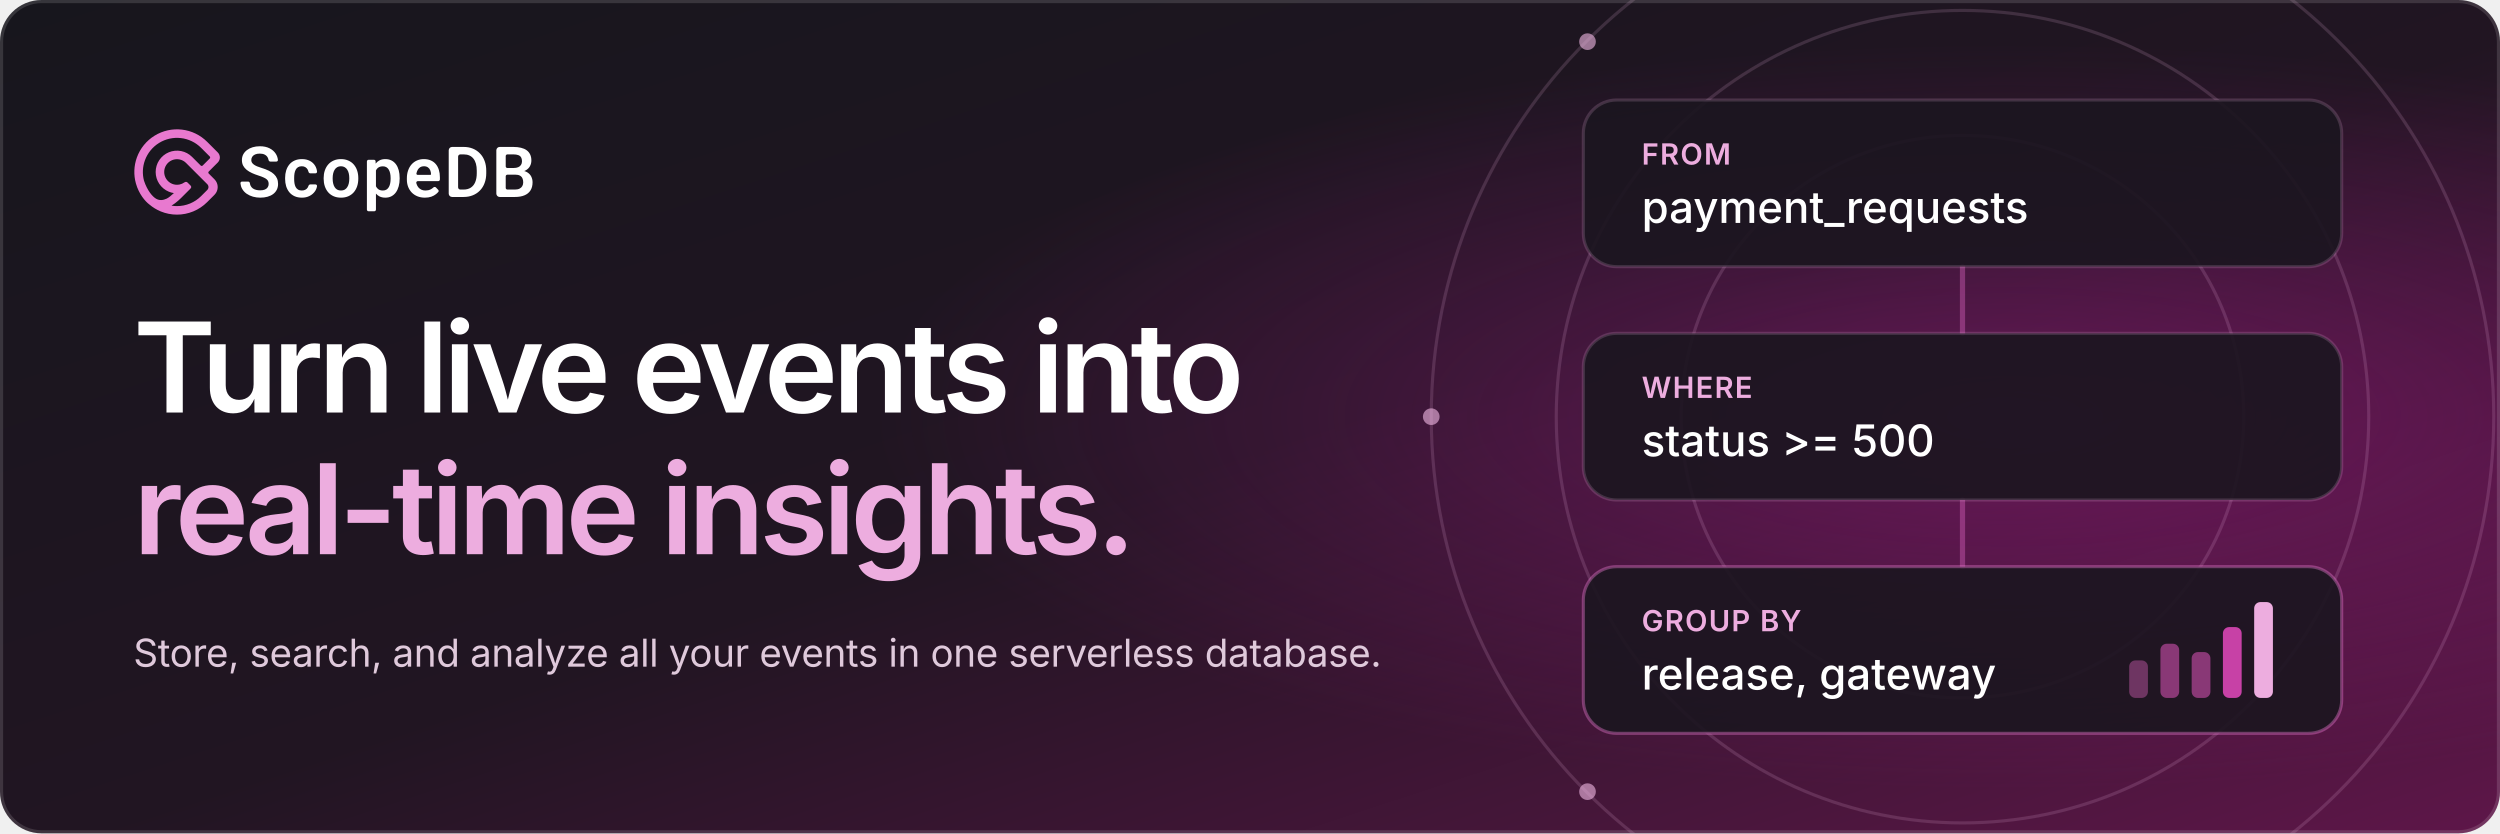
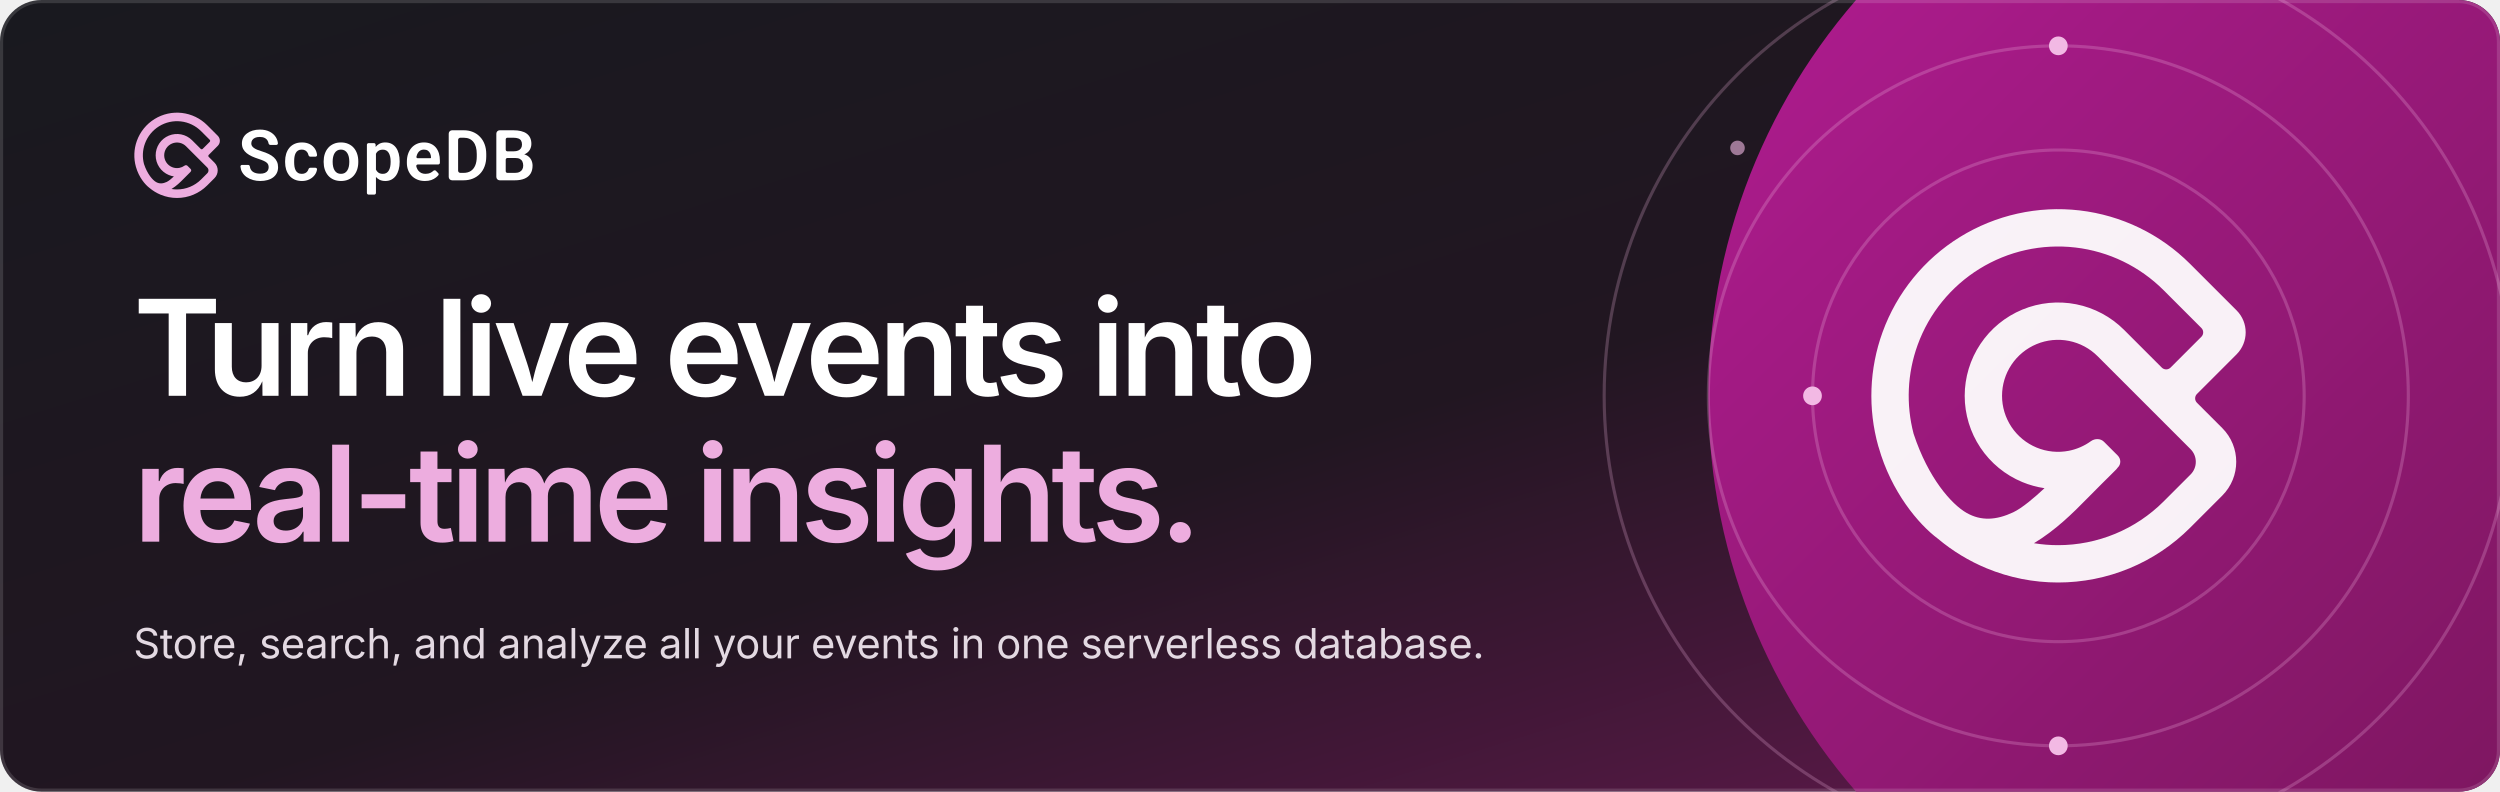
- <svg xmlns="http://www.w3.org/2000/svg" width="1200" height="400" viewBox="0 0 1200 400" font-family="Geist, -apple-system, BlinkMacSystemFont, sans-serif">
+ <svg xmlns="http://www.w3.org/2000/svg" width="1200" height="380" viewBox="0 0 1200 380" font-family="Geist, -apple-system, BlinkMacSystemFont, sans-serif">
  <defs>
    <linearGradient id="dark-bg" x1="0" y1="0" x2="1" y2="1">
-       <stop offset="0%" stop-color="#17161D" />
-       <stop offset="52%" stop-color="#211522" />
-       <stop offset="100%" stop-color="#5E1649" />
+       <stop offset="0%" stop-color="#19191F" />
+       <stop offset="54%" stop-color="#211621" />
+       <stop offset="100%" stop-color="#691952" />
    </linearGradient>
    <linearGradient id="light-bg" x1="0" y1="0" x2="1" y2="1">
      <stop offset="0%" stop-color="#FAF5F9" />
-       <stop offset="60%" stop-color="#FAF5F9" />
-       <stop offset="100%" stop-color="#F3E3F0" />
+       <stop offset="52%" stop-color="#F8EFF6" />
+       <stop offset="100%" stop-color="#EED5E9" />
    </linearGradient>
-     <radialGradient id="glow" cx="0.80" cy="0.5" r="0.45">
-       <stop offset="0%" stop-color="#B51C95" stop-opacity="0.40" />
-       <stop offset="100%" stop-color="#B51C95" stop-opacity="0" />
-     </radialGradient>
+     <linearGradient id="brand-field-dark" x1="0" y1="0" x2="1" y2="1">
+       <stop offset="0%" stop-color="#B51C95" />
+       <stop offset="100%" stop-color="#6B154F" />
+     </linearGradient>
+     <linearGradient id="brand-field-light" x1="0" y1="0" x2="1" y2="1">
+       <stop offset="0%" stop-color="#E5A4D6" stop-opacity="0.55" />
+       <stop offset="100%" stop-color="#B51C95" stop-opacity="0.22" />
+     </linearGradient>
+     <linearGradient id="hero-symbol-light" x1="0" y1="0" x2="1" y2="1">
+       <stop offset="0%" stop-color="#B51C95" />
+       <stop offset="100%" stop-color="#7D1466" />
+     </linearGradient>
    <clipPath id="banner-clip">
-       <rect x="0" y="0" width="1200" height="400" rx="20" />
+       <rect x="0" y="0" width="1200" height="380" rx="20" />
    </clipPath>
  </defs>
  <g clip-path="url(#banner-clip)">
-     <rect x="0" y="0" width="1200" height="400" fill="url(#dark-bg)" />
-     <rect x="0" y="0" width="1200" height="400" fill="url(#glow)" />
-     <circle cx="942" cy="200" r="135" fill="none" stroke="#F2B9E4" stroke-opacity="0.16" stroke-width="1.5" />
-     <circle cx="942" cy="200" r="195" fill="none" stroke="#F2B9E4" stroke-opacity="0.16" stroke-width="1.5" />
-     <circle cx="942" cy="200" r="255" fill="none" stroke="#F2B9E4" stroke-opacity="0.16" stroke-width="1.5" />
-     <circle cx="762" cy="20" r="4" fill="#F2B9E4" fill-opacity="0.6" />
-     <circle cx="687" cy="200" r="4" fill="#F2B9E4" fill-opacity="0.6" />
-     <circle cx="762" cy="380" r="4" fill="#F2B9E4" fill-opacity="0.6" />
-     <svg x="64" y="62" width="192" height="41" viewBox="41 36 933 200">
+     <rect x="0" y="0" width="1200" height="380" fill="url(#dark-bg)" />
+     <circle cx="1110" cy="190" r="290" fill="url(#brand-field-dark)" />
+     <circle cx="988" cy="190" r="118" fill="none" stroke="#F2B9E4" stroke-opacity="0.24" stroke-width="1.5" />
+     <circle cx="988" cy="190" r="168" fill="none" stroke="#F2B9E4" stroke-opacity="0.24" stroke-width="1.5" />
+     <circle cx="988" cy="190" r="218" fill="none" stroke="#F2B9E4" stroke-opacity="0.24" stroke-width="1.5" />
+     <circle cx="988" cy="22" r="4.5" fill="#F2B9E4" />
+     <circle cx="870" cy="190" r="4.5" fill="#F2B9E4" />
+     <circle cx="988" cy="358" r="4.5" fill="#F2B9E4" />
+     <circle cx="834" cy="71" r="3.5" fill="#F2B9E4" fill-opacity="0.6" />
+     <svg x="898" y="100" width="180" height="180" viewBox="199 200 603 601">
+       <path d="M217.836 398.17C240.886 334.607 284.72 280.687 342.239 245.146C399.757 209.606 467.59 194.525 534.749 202.348C601.908 210.171 664.459 240.439 712.269 288.249L787.105 363.085C806.632 382.612 806.632 414.27 787.105 433.796L723.407 497.494C719.502 501.4 719.502 507.731 723.407 511.637L764.058 552.287C794.065 582.296 794.066 630.949 764.058 660.958L712.269 712.746C684.396 740.619 651.306 762.73 614.889 777.815C578.472 792.899 539.439 800.662 500.021 800.662C460.603 800.662 421.569 792.898 385.152 777.814C356.738 766.044 330.349 749.998 306.883 730.274C275.395 706.838 231.696 654.533 211.579 583.201C211.361 582.684 211.172 582.146 211.016 581.589C194.114 521.355 196.427 457.208 217.836 398.17ZM465.56 417.304C449.106 424.12 435.042 435.661 425.147 450.47C415.252 465.278 409.971 482.688 409.971 500.498C409.971 518.308 415.253 535.719 425.148 550.527C435.042 565.335 449.106 576.878 465.56 583.694C482.014 590.509 500.121 592.292 517.588 588.818C530.322 586.284 542.301 581.039 552.737 573.504C559.188 568.846 568.256 568.734 573.882 574.36L595.957 596.434C601.415 601.893 601.615 610.699 596.015 615.842C595.365 616.856 594.598 617.818 593.711 618.705L583.459 628.958C583.459 628.958 560.606 651.504 547.396 665.02C523.192 689.785 495.991 716.501 461.309 737.487C474.077 739.573 487.023 740.63 500.021 740.63C531.555 740.63 562.781 734.419 591.914 722.352C621.048 710.284 647.521 692.595 669.819 670.296L713.118 626.998C724.37 615.745 724.371 597.499 713.118 586.246L563.695 436.823C551.102 424.23 535.056 415.654 517.589 412.18C500.121 408.705 482.015 410.489 465.56 417.304ZM373.795 296.216C327.781 324.649 292.713 367.785 274.273 418.635C257.608 464.592 255.408 514.417 267.758 561.464C267.792 561.565 267.827 561.665 267.861 561.767C291.424 633.2 328.852 674.968 352.952 688.71C376.471 702.12 400.89 700.461 427.883 687.799C442.289 681.041 462.288 663.957 478.281 648.998C466.086 647.212 454.093 643.923 442.586 639.157C415.162 627.797 391.722 608.56 375.231 583.879C358.74 559.199 349.938 530.182 349.938 500.499C349.938 470.816 358.74 441.798 375.231 417.117C391.722 392.436 415.163 373.2 442.586 361.84C470.01 350.481 500.187 347.508 529.3 353.299C558.413 359.09 585.155 373.385 606.144 394.374L666.839 455.068C670.744 458.973 677.075 458.973 680.981 455.068L730.513 405.535C734.419 401.63 734.419 395.298 730.513 391.393L669.819 330.699C631.571 292.451 581.53 268.237 527.803 261.979C474.076 255.721 419.81 267.784 373.795 296.216Z" fill="#FFFFFF" fill-opacity="0.94" />
+     </svg>
+     <svg x="64" y="54" width="192" height="41" viewBox="41 36 933 200">
      <path d="M929.182 77.609C935.786 77.609 941.672 78.253 946.838 79.541C952.058 80.774 956.478 82.706 960.1 85.334C963.722 87.963 966.465 91.262 968.329 95.231C970.246 99.201 971.205 103.922 971.205 109.394C971.205 114.222 970.087 118.674 967.85 122.751C965.666 126.774 962.284 130.047 957.703 132.568C956.706 133.123 955.649 133.626 954.533 134.078C957.163 134.747 959.498 135.719 961.538 136.994C965.799 139.622 968.941 143.002 970.965 147.132C972.989 151.263 974.001 155.715 974.001 160.49C974.001 168 972.377 174.303 969.128 179.399C965.932 184.496 961.245 188.331 955.067 190.906C948.942 193.481 941.512 194.769 932.777 194.769H897.01C892.672 194.769 889.156 191.227 889.156 186.858V85.52C889.156 81.151 892.672 77.609 897.01 77.609H929.182ZM911.126 173.433C911.126 175.617 912.885 177.388 915.053 177.388H932.777C937.145 177.388 940.74 176.664 943.563 175.215C946.439 173.767 948.569 171.782 949.954 169.261C951.392 166.686 952.111 163.735 952.111 160.409C952.111 156.762 951.472 153.597 950.194 150.914C948.969 148.232 946.998 146.167 944.282 144.718C941.618 143.27 938.103 142.546 933.736 142.546H915.053C912.885 142.546 911.126 144.317 911.126 146.501V173.433ZM911.126 122.98C911.126 125.165 912.885 126.935 915.053 126.935H929.342C933.709 126.935 937.358 126.318 940.287 125.085C943.216 123.851 945.427 122.054 946.918 119.693C948.463 117.333 949.235 114.463 949.235 111.083C949.235 107.328 948.516 104.271 947.078 101.91C945.693 99.55 943.509 97.833 940.527 96.76C937.544 95.634 933.762 95.071 929.182 95.071H915.053C912.885 95.071 911.126 96.841 911.126 99.026V122.98Z" fill="#FFFFFF" />
      <path d="M356.067 164.352C356.067 162.099 355.72 160.087 355.028 158.317C354.389 156.493 353.191 154.857 351.433 153.409C349.729 151.907 347.305 150.458 344.163 149.064C341.074 147.615 337.079 146.113 332.179 144.557C326.746 142.841 321.687 140.91 317 138.764C312.313 136.618 308.185 134.124 304.616 131.28C301.101 128.437 298.358 125.165 296.388 121.464C294.417 117.708 293.432 113.363 293.432 108.428C293.432 103.6 294.444 99.201 296.467 95.231C298.545 91.262 301.474 87.855 305.256 85.012C309.037 82.115 313.484 79.889 318.597 78.334C323.764 76.778 329.463 76 335.694 76C344.323 76 351.779 77.582 358.064 80.748C364.402 83.912 369.302 88.204 372.764 93.622C375.538 97.964 377.201 102.737 377.752 107.94C377.982 110.112 376.199 111.888 374.03 111.888H359.993C357.825 111.888 356.115 110.103 355.738 107.952C355.376 105.878 354.713 103.972 353.75 102.232C352.258 99.443 349.968 97.243 346.879 95.634C343.843 94.025 340.008 93.22 335.375 93.22C330.901 93.22 327.172 93.89 324.19 95.231C321.261 96.573 319.05 98.397 317.559 100.703C316.121 103.01 315.402 105.585 315.402 108.428C315.402 110.574 315.908 112.505 316.92 114.222C317.932 115.885 319.45 117.467 321.474 118.969C323.497 120.417 326.001 121.785 328.983 123.073C332.019 124.307 335.534 125.541 339.529 126.774C345.92 128.706 351.513 130.851 356.306 133.212C361.153 135.572 365.174 138.254 368.37 141.258C371.619 144.262 374.042 147.642 375.64 151.397C377.291 155.152 378.117 159.417 378.117 164.191C378.117 169.234 377.131 173.74 375.161 177.71C373.19 181.679 370.367 185.059 366.692 187.848C363.017 190.638 358.597 192.757 353.43 194.205C348.317 195.654 342.592 196.378 336.254 196.378C330.608 196.378 325.015 195.627 319.476 194.125C313.99 192.569 309.01 190.262 304.537 187.205C300.063 184.093 296.494 180.177 293.831 175.457C291.732 171.694 290.461 167.432 290.016 162.669C289.813 160.495 291.595 158.72 293.763 158.72H307.96C310.128 158.72 311.846 160.499 312.135 162.664C312.409 164.723 312.913 166.573 313.644 168.215C314.869 170.79 316.574 172.908 318.757 174.571C320.994 176.181 323.604 177.361 326.587 178.112C329.569 178.863 332.792 179.238 336.254 179.238C340.727 179.238 344.402 178.622 347.279 177.388C350.208 176.1 352.392 174.33 353.83 172.077C355.321 169.824 356.067 167.249 356.067 164.352Z" fill="#FFFFFF" />
      <path d="M433.835 179.641C436.818 179.641 439.481 179.051 441.824 177.87C444.168 176.69 446.032 175.027 447.417 172.881C448.184 171.737 448.761 170.494 449.149 169.151C449.74 167.11 451.404 165.398 453.515 165.398H465.628C467.825 165.398 469.624 167.221 469.303 169.41C468.67 173.72 467.127 177.667 464.673 181.25C461.478 185.917 457.217 189.618 451.891 192.354C446.618 195.037 440.706 196.378 434.155 196.378C427.497 196.378 421.692 195.251 416.738 192.998C411.785 190.745 407.657 187.607 404.355 183.583C401.106 179.56 398.656 174.893 397.005 169.582C395.407 164.271 394.608 158.585 394.608 152.523V149.948C394.608 143.887 395.407 138.2 397.005 132.89C398.656 127.579 401.106 122.912 404.355 118.888C407.657 114.865 411.785 111.727 416.738 109.474C421.692 107.221 427.471 106.094 434.075 106.094C441.052 106.094 447.177 107.462 452.45 110.198C457.776 112.934 461.93 116.796 464.913 121.785C467.332 125.761 468.821 130.298 469.38 135.398C469.621 137.593 467.83 139.407 465.637 139.407H453.527C451.411 139.407 449.725 137.702 449.281 135.618C448.934 133.985 448.392 132.459 447.657 131.039C446.378 128.571 444.567 126.586 442.224 125.084C439.88 123.582 437.031 122.831 433.675 122.831C430.107 122.831 427.124 123.582 424.728 125.084C422.384 126.586 420.547 128.652 419.215 131.28C417.937 133.855 417.031 136.752 416.499 139.971C416.019 143.136 415.78 146.462 415.78 149.948V152.523C415.78 156.064 416.019 159.444 416.499 162.662C417.031 165.881 417.937 168.778 419.215 171.353C420.547 173.874 422.384 175.885 424.728 177.388C427.124 178.89 430.16 179.641 433.835 179.641Z" fill="#FFFFFF" />
      <path d="M484.842 152.121V150.431C484.842 144.048 485.747 138.174 487.558 132.809C489.369 127.391 492.005 122.697 495.467 118.727C498.929 114.758 503.164 111.673 508.17 109.474C513.177 107.221 518.876 106.094 525.267 106.094C531.765 106.094 537.517 107.221 542.524 109.474C547.583 111.673 551.844 114.758 555.306 118.727C558.768 122.697 561.405 127.391 563.216 132.809C565.026 138.174 565.932 144.048 565.932 150.431V152.121C565.932 158.451 565.026 164.325 563.216 169.743C561.405 175.108 558.768 179.802 555.306 183.825C551.844 187.795 547.61 190.879 542.604 193.078C537.597 195.278 531.871 196.378 525.427 196.378C519.035 196.378 513.31 195.278 508.25 193.078C503.19 190.879 498.929 187.795 495.467 183.825C492.005 179.802 489.369 175.108 487.558 169.743C485.747 164.325 484.842 158.451 484.842 152.121ZM505.933 150.431V152.121C505.933 155.93 506.306 159.497 507.052 162.823C507.797 166.149 508.942 169.073 510.487 171.594C512.032 174.115 514.029 176.1 516.479 177.548C518.982 178.943 521.965 179.641 525.427 179.641C528.835 179.641 531.765 178.943 534.215 177.548C536.665 176.1 538.662 174.115 540.207 171.594C541.805 169.073 542.976 166.149 543.722 162.823C544.468 159.497 544.84 155.93 544.84 152.121V150.431C544.84 146.676 544.468 143.162 543.722 139.89C542.976 136.564 541.805 133.641 540.207 131.119C538.662 128.544 536.638 126.533 534.135 125.084C531.685 123.582 528.729 122.831 525.267 122.831C521.858 122.831 518.929 123.582 516.479 125.084C514.029 126.533 512.032 128.544 510.487 131.119C508.942 133.641 507.797 136.564 507.052 139.89C506.306 143.162 505.933 146.676 505.933 150.431Z" fill="#FFFFFF" />
      <path d="M629.082 106.095C634.568 106.095 639.388 107.141 643.543 109.233C647.75 111.325 651.292 114.329 654.168 118.245C657.044 122.161 659.202 126.828 660.64 132.246C662.078 137.664 662.797 143.699 662.797 150.351V152.041C662.797 158.371 662.051 164.245 660.56 169.663C659.122 175.028 656.991 179.722 654.168 183.745C651.345 187.715 647.83 190.826 643.623 193.079C639.468 195.278 634.675 196.378 629.242 196.378C623.916 196.378 619.282 195.359 615.341 193.32C612.282 191.697 609.593 189.556 607.272 186.899V224.288C607.272 226.472 605.514 228.243 603.345 228.243H590.027C587.859 228.243 586.101 226.472 586.101 224.288V111.659C586.101 109.475 587.859 107.704 590.027 107.704H602.597C604.765 107.704 606.523 109.475 606.523 111.659V116.602C609.002 113.49 611.915 111.034 615.261 109.233C619.202 107.141 623.809 106.095 629.082 106.095ZM623.49 122.993C620.241 122.993 617.445 123.529 615.101 124.602C612.758 125.675 610.84 127.204 609.349 129.189C608.569 130.227 607.877 131.367 607.272 132.611V169.788C608.647 172.707 610.591 175.053 613.104 176.825C615.82 178.702 619.336 179.641 623.65 179.641C626.899 179.641 629.668 178.917 631.958 177.468C634.249 176.02 636.113 174.035 637.551 171.514C638.989 168.939 640.028 165.989 640.667 162.663C641.306 159.337 641.625 155.796 641.625 152.041V150.351C641.625 146.489 641.279 142.922 640.587 139.649C639.894 136.323 638.829 133.427 637.391 130.959C635.953 128.438 634.089 126.48 631.799 125.085C629.508 123.69 626.739 122.993 623.49 122.993Z" fill="#FFFFFF" />
      <path d="M719.555 106.094C725.68 106.094 731.086 107.14 735.773 109.232C740.46 111.271 744.375 114.168 747.518 117.923C750.66 121.678 753.03 126.184 754.628 131.441C756.226 136.645 757.025 142.411 757.025 148.741V153.718C757.025 155.902 755.267 157.673 753.098 157.673H705.388C703.08 157.673 701.244 159.678 701.745 161.947C701.926 162.766 702.137 163.567 702.379 164.352C703.391 167.463 704.855 170.172 706.773 172.479C708.743 174.732 711.087 176.502 713.803 177.79C716.573 179.024 719.715 179.641 723.23 179.641C727.651 179.641 731.646 178.782 735.214 177.066C737.541 175.929 739.669 174.448 741.6 172.625C743.342 170.98 746.122 170.808 747.779 172.54L753.054 178.052C754.344 179.4 754.536 181.49 753.328 182.912C751.819 184.687 750.015 186.413 747.917 188.09C744.881 190.557 741.206 192.569 736.892 194.125C732.578 195.627 727.598 196.378 721.952 196.378C715.401 196.378 709.516 195.305 704.296 193.159C699.077 191.013 694.629 188.036 690.954 184.227C687.332 180.365 684.536 175.885 682.566 170.789C680.648 165.639 679.689 160.114 679.689 154.213V150.995C679.689 144.289 680.648 138.2 682.566 132.729C684.483 127.203 687.199 122.456 690.715 118.486C694.23 114.516 698.437 111.459 703.337 109.313C708.237 107.167 713.643 106.094 719.555 106.094ZM719.396 122.831C716.253 122.831 713.51 123.529 711.167 124.923C708.877 126.265 706.959 128.196 705.415 130.717C703.923 133.185 702.805 136.135 702.059 139.568C701.665 141.383 703.096 143.028 704.941 143.028H734.655C735.537 143.028 736.253 142.308 736.253 141.419C736.146 138.039 735.507 134.955 734.335 132.165C733.164 129.322 731.353 127.069 728.903 125.406C726.453 123.69 723.284 122.831 719.396 122.831Z" fill="#FFFFFF" />
      <path d="M812.904 77.61C820.68 77.61 827.764 78.924 834.155 81.553C840.6 84.181 846.166 87.963 850.853 92.898C855.593 97.78 859.215 103.627 861.718 110.44C864.274 117.253 865.553 124.871 865.553 133.293V139.167C865.553 147.535 864.274 155.153 861.718 162.019C859.215 168.832 855.593 174.679 850.853 179.561C846.166 184.443 840.573 188.198 834.075 190.826C827.578 193.455 820.361 194.769 812.425 194.769H785.526C781.188 194.769 777.672 191.228 777.672 186.859V85.52C777.672 81.151 781.188 77.61 785.526 77.61H812.904ZM799.642 172.115C799.642 175.027 801.986 177.388 804.878 177.388H812.425C819.189 177.388 824.861 175.886 829.442 172.882C834.022 169.824 837.484 165.452 839.828 159.766C842.171 154.026 843.343 147.16 843.343 139.167V133.132C843.343 126.963 842.677 121.518 841.346 116.797C840.014 112.076 838.043 108.107 835.434 104.888C832.877 101.669 829.708 99.228 825.926 97.566C822.145 95.903 817.804 95.071 812.904 95.071H804.878C801.986 95.071 799.642 97.432 799.642 100.345V172.115Z" fill="#FFFFFF" />
-       <path d="M47.527 102.199C55.197 81.049 69.782 63.108 88.921 51.282C108.06 39.456 130.631 34.438 152.977 37.041C175.324 39.644 196.137 49.716 212.045 65.624L236.946 90.525C243.443 97.022 243.443 107.556 236.946 114.053L215.751 135.248C214.452 136.548 214.452 138.655 215.751 139.954L229.277 153.48C239.262 163.465 239.262 179.654 229.277 189.639L212.045 206.871C202.771 216.146 191.76 223.503 179.643 228.522C167.525 233.541 154.538 236.124 141.422 236.125C128.306 236.124 115.318 233.541 103.2 228.522C93.746 224.606 84.965 219.266 77.157 212.703C66.679 204.905 52.139 187.501 45.445 163.766C45.373 163.594 45.31 163.415 45.258 163.23C39.634 143.188 40.404 121.844 47.527 102.199ZM129.955 108.566C124.48 110.834 119.8 114.674 116.508 119.601C113.216 124.529 111.458 130.322 111.458 136.248C111.458 142.174 113.216 147.967 116.508 152.895C119.801 157.822 124.48 161.663 129.955 163.93C135.43 166.198 141.455 166.791 147.267 165.635C151.504 164.792 155.49 163.047 158.962 160.54C161.109 158.99 164.126 158.952 165.998 160.825L173.343 168.17C175.16 169.986 175.226 172.916 173.363 174.627C173.147 174.965 172.891 175.285 172.596 175.58L169.185 178.991C169.185 178.991 161.581 186.494 157.185 190.991C149.132 199.231 140.081 208.12 128.541 215.104C132.789 215.798 137.097 216.149 141.422 216.149C151.914 216.149 162.304 214.083 171.998 210.067C181.692 206.052 190.501 200.166 197.92 192.747L212.328 178.339C216.072 174.595 216.072 168.524 212.328 164.78L162.609 115.06C158.418 110.87 153.079 108.017 147.267 106.861C141.455 105.704 135.43 106.298 129.955 108.566ZM99.421 68.275C84.11 77.736 72.442 92.089 66.306 109.009C60.761 124.3 60.029 140.879 64.138 156.534C64.15 156.567 64.161 156.601 64.172 156.634C72.013 180.403 84.467 194.301 92.486 198.873C100.312 203.336 108.437 202.784 117.418 198.57C122.212 196.322 128.866 190.637 134.188 185.66C130.13 185.066 126.14 183.971 122.311 182.385C113.186 178.605 105.386 172.204 99.899 163.992C94.412 155.78 91.483 146.125 91.483 136.248C91.483 126.371 94.412 116.716 99.899 108.503C105.386 100.291 113.186 93.89 122.311 90.111C131.436 86.331 141.477 85.342 151.164 87.269C160.851 89.196 169.749 93.952 176.733 100.936L196.929 121.131C198.228 122.431 200.335 122.431 201.634 121.131L218.116 104.65C219.415 103.35 219.415 101.244 218.116 99.944L197.92 79.749C185.194 67.022 168.543 58.965 150.666 56.883C132.789 54.8 114.732 58.814 99.421 68.275Z" fill="#E879CF" />
+       <path d="M47.527 102.199C55.197 81.049 69.782 63.108 88.921 51.282C108.06 39.456 130.631 34.438 152.977 37.041C175.324 39.644 196.137 49.716 212.045 65.624L236.946 90.525C243.443 97.022 243.443 107.556 236.946 114.053L215.751 135.248C214.452 136.548 214.452 138.655 215.751 139.954L229.277 153.48C239.262 163.465 239.262 179.654 229.277 189.639L212.045 206.871C202.771 216.146 191.76 223.503 179.643 228.522C167.525 233.541 154.538 236.124 141.422 236.125C128.306 236.124 115.318 233.541 103.2 228.522C93.746 224.606 84.965 219.266 77.157 212.703C66.679 204.905 52.139 187.501 45.445 163.766C45.373 163.594 45.31 163.415 45.258 163.23C39.634 143.188 40.404 121.844 47.527 102.199ZM129.955 108.566C124.48 110.834 119.8 114.674 116.508 119.601C113.216 124.529 111.458 130.322 111.458 136.248C111.458 142.174 113.216 147.967 116.508 152.895C119.801 157.822 124.48 161.663 129.955 163.93C135.43 166.198 141.455 166.791 147.267 165.635C151.504 164.792 155.49 163.047 158.962 160.54C161.109 158.99 164.126 158.952 165.998 160.825L173.343 168.17C175.16 169.986 175.226 172.916 173.363 174.627C173.147 174.965 172.891 175.285 172.596 175.58L169.185 178.991C169.185 178.991 161.581 186.494 157.185 190.991C149.132 199.231 140.081 208.12 128.541 215.104C132.789 215.798 137.097 216.149 141.422 216.149C151.914 216.149 162.304 214.083 171.998 210.067C181.692 206.052 190.501 200.166 197.92 192.747L212.328 178.339C216.072 174.595 216.072 168.524 212.328 164.78L162.609 115.06C158.418 110.87 153.079 108.017 147.267 106.861C141.455 105.704 135.43 106.298 129.955 108.566ZM99.421 68.275C84.11 77.736 72.442 92.089 66.306 109.009C60.761 124.3 60.029 140.879 64.138 156.534C64.15 156.567 64.161 156.601 64.172 156.634C72.013 180.403 84.467 194.301 92.486 198.873C100.312 203.336 108.437 202.784 117.418 198.57C122.212 196.322 128.866 190.637 134.188 185.66C130.13 185.066 126.14 183.971 122.311 182.385C113.186 178.605 105.386 172.204 99.899 163.992C94.412 155.78 91.483 146.125 91.483 136.248C91.483 126.371 94.412 116.716 99.899 108.503C105.386 100.291 113.186 93.89 122.311 90.111C131.436 86.331 141.477 85.342 151.164 87.269C160.851 89.196 169.749 93.952 176.733 100.936L196.929 121.131C198.228 122.431 200.335 122.431 201.634 121.131L218.116 104.65C219.415 103.35 219.415 101.244 218.116 99.944L197.92 79.749C185.194 67.022 168.543 58.965 150.666 56.883C132.789 54.8 114.732 58.814 99.421 68.275Z" fill="#EDADDF" />
    </svg>
-     <g font-weight="600" font-size="60" letter-spacing="-2.5">
-       <text x="64" y="198" fill="#FFFFFF">Turn live events into</text>
-       <text x="64" y="266" fill="#EDADDF">real-time insights.</text>
+     <g font-weight="600" font-size="64" letter-spacing="-2.7">
+       <text x="64" y="190" fill="#FFFFFF">Turn live events into</text>
+       <text x="64" y="260" fill="#EDADDF">real-time insights.</text>
    </g>
-     <text x="64" y="320" font-size="18.5" font-weight="400" letter-spacing="-0.15" fill="#DFC9DB">
+     <text x="64" y="316" font-size="20" font-weight="400" letter-spacing="-0.15" fill="#E3D9E2">
      Store, search, and analyze all your events in one serverless database.
    </text>
-     <g>
-       <path d="M 942 128 V 160" fill="none" stroke="#E066C366" stroke-width="2.5" stroke-linecap="round" />
-       <path d="M 942 240 V 272" fill="none" stroke="#E066C366" stroke-width="2.5" stroke-linecap="round" />
-       <rect x="760" y="48" width="364" height="80" rx="16" fill="#1B151FE8" stroke="#F2B9E42E" stroke-width="1.5" />
-       <text x="788" y="79" font-size="14" font-weight="600" letter-spacing="0.6" fill="#EDADDF">FROM</text>
-       <text x="788" y="107" font-size="21" font-weight="500" fill="#FFFFFF">payment_requests</text>
-       <rect x="760" y="160" width="364" height="80" rx="16" fill="#1B151FE8" stroke="#F2B9E42E" stroke-width="1.5" />
-       <text x="788" y="191" font-size="14" font-weight="600" letter-spacing="0.6" fill="#EDADDF">WHERE</text>
-       <text x="788" y="219" font-size="21" font-weight="500" fill="#FFFFFF">status &gt;= 500</text>
-       <rect x="760" y="272" width="364" height="80" rx="16" fill="#1B151FE8" stroke="#E879CF66" stroke-width="1.5" />
-       <text x="788" y="303" font-size="14" font-weight="600" letter-spacing="0.6" fill="#EDADDF">GROUP BY</text>
-       <text x="788" y="331" font-size="21" font-weight="500" fill="#FFFFFF">release, gateway</text>
-       <g transform="translate(1022, 289)">
-         <rect x="0" y="28" width="9" height="18" rx="3" fill="#6E3562" />
-         <rect x="15" y="20" width="9" height="26" rx="3" fill="#893876" />
-         <rect x="30" y="24" width="9" height="22" rx="3" fill="#893876" />
-         <rect x="45" y="12" width="9" height="34" rx="3" fill="#C741A6" />
-         <rect x="60" y="0" width="9" height="46" rx="3" fill="#EDADDF" />
-       </g>
-     </g>
  </g>
-   <rect x="0.75" y="0.75" width="1198.5" height="398.5" rx="19.25" fill="none" stroke="#FFFFFF22" stroke-width="1.5" />
+   <rect x="0.75" y="0.75" width="1198.5" height="378.5" rx="19.25" fill="none" stroke="#FFFFFF22" stroke-width="1.5" />
</svg>
